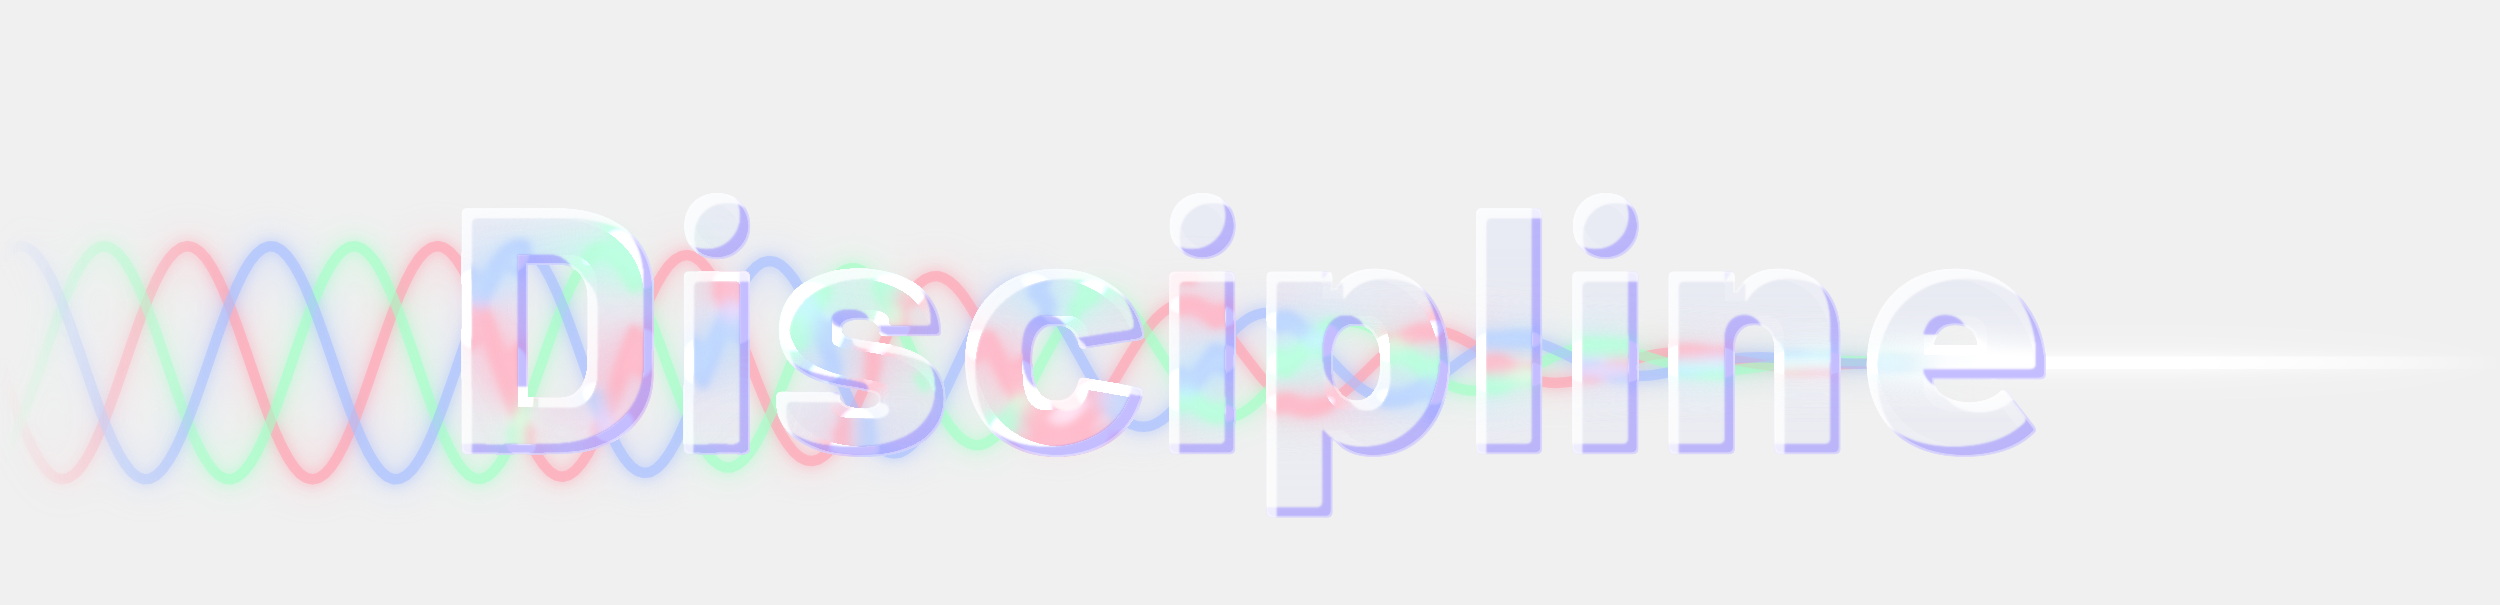
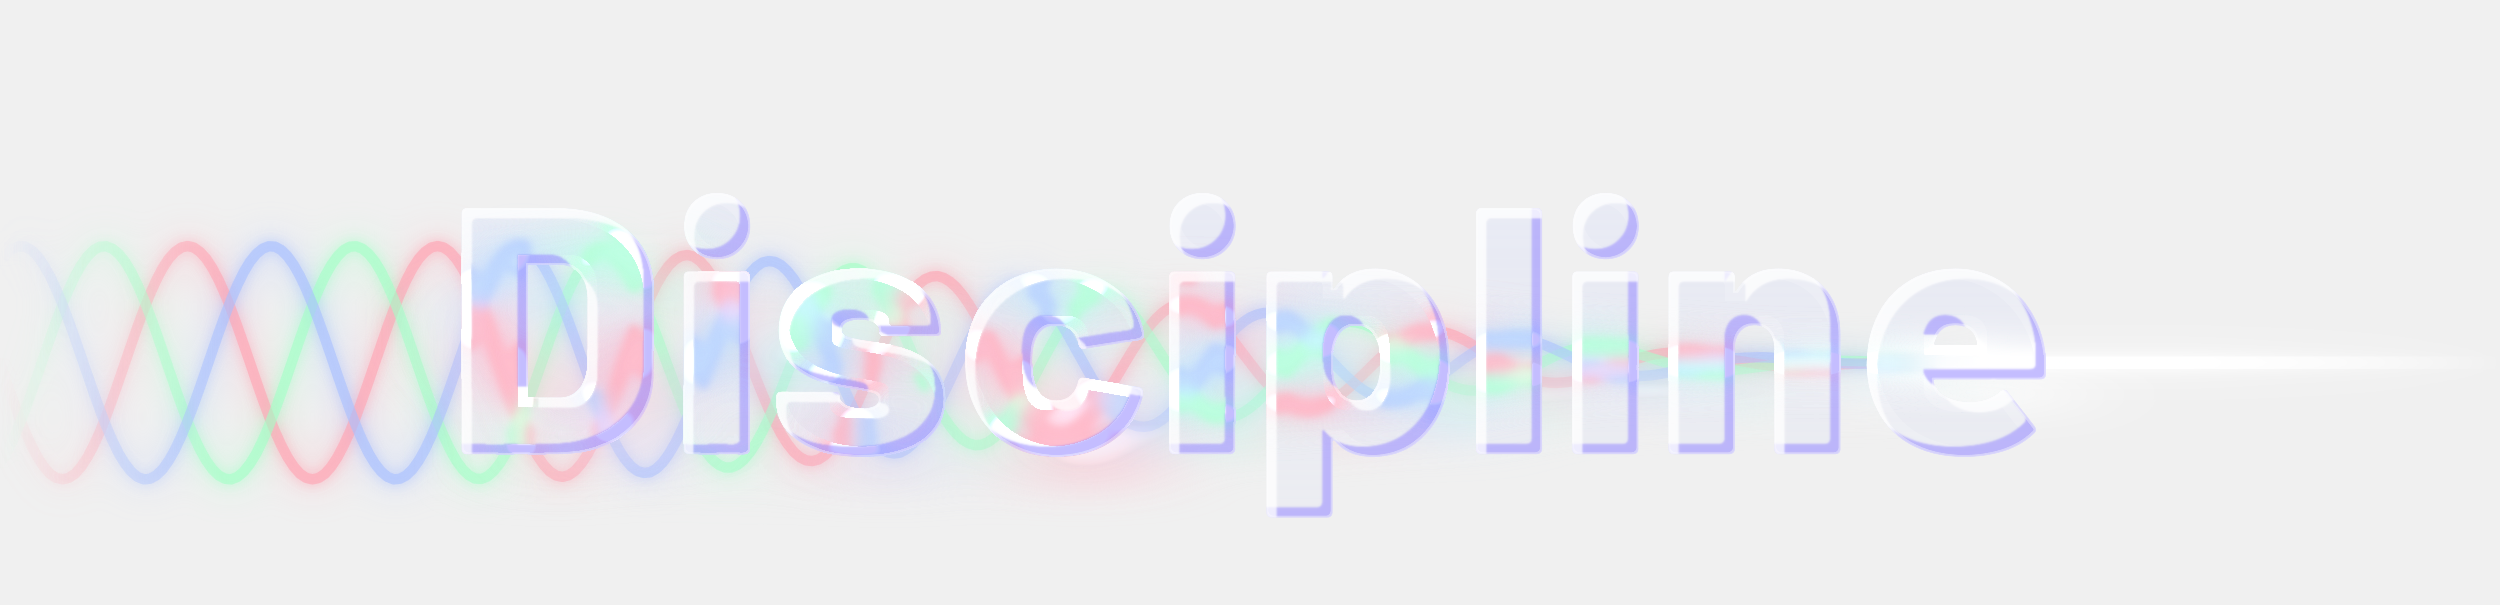
<svg xmlns="http://www.w3.org/2000/svg" width="1200" height="290" viewBox="0 0 1200 290" role="img" aria-label="Discipline">
  <defs>
    <path id="word" d="M221.6 215.5V102.4Q221.6 101.3 222.3 100.6Q222.9 99.9 224.1 99.9H267.5Q281.1 99.9 291.7 104.6Q302.2 109.3 308 118Q313.7 126.6 313.7 137.9V180Q313.7 191.3 308 199.9Q302.2 208.6 291.7 213.3Q281.1 218 267.5 218H224.1Q222.9 218 222.3 217.3Q221.6 216.7 221.6 215.5ZM254.1 190.8H268.7Q274.4 190.8 278.1 186.4Q281.8 181.9 282 174.6V143.3Q282 136 278.3 131.5Q274.6 127.1 268.5 127.1H254.1Q253.3 127.1 253.3 127.9V190Q253.3 190.8 254.1 190.8Z M328.4 108.5Q328.4 101.4 332.8 97Q337.3 92.6 344.2 92.6Q351.2 92.6 355.6 97Q360.1 101.4 360.1 108.5Q360.1 115.3 355.6 119.8Q351.2 124.4 344.2 124.4Q337.3 124.4 332.8 119.9Q328.4 115.4 328.4 108.5ZM328.2 215.5V132.8Q328.2 131.6 328.9 130.9Q329.6 130.3 330.7 130.3H357.4Q358.6 130.3 359.2 130.9Q359.9 131.6 359.9 132.8V215.5Q359.9 216.7 359.2 217.3Q358.6 218 357.4 218H330.7Q329.6 218 328.9 217.3Q328.2 216.7 328.2 215.5Z M372.6 192.2V190.7Q372.6 189.5 373.3 188.8Q373.9 188.1 375.1 188.1H400.4Q402.9 188.1 402.9 190Q402.9 192.7 405.9 194.4Q408.8 196.1 413.6 196.1Q417.3 196.1 419.6 195Q421.8 193.9 421.8 191.8Q421.8 189.5 419.1 188.6Q416.4 187.6 409.5 186.5Q403.1 185.6 398.1 184.4Q393 183.2 388.3 180.9Q373.8 173.8 373.8 158.6Q373.8 144.9 384.4 136.9Q395 128.9 412.4 128.9Q424.2 128.9 433.1 132.7Q441.9 136.5 446.8 143.4Q451.7 150.3 451.7 159.5Q451.7 161.3 449.2 161.3H424.7Q422.2 161.3 422.2 159.5Q422.2 156.6 419.6 155Q417.1 153.4 412.9 153.4Q409 153.4 406.6 154.6Q404.1 155.9 404.1 158.1Q404.1 160.8 407.3 161.8Q410.5 162.8 417.6 163.8Q418.5 164 424.1 164.9Q429.8 165.7 435 167.6Q444.1 170.8 448.9 176.4Q453.7 182.1 453.7 191.2Q453.7 205 442.9 212.2Q432.1 219.3 413.7 219.3Q394.7 219.3 383.6 211.9Q372.6 204.5 372.6 192.2Z M466.7 192.9Q463.3 184.3 463.3 173.6Q463.3 163.2 466.7 154.6Q471.4 142.6 482.2 135.8Q493 128.9 507.2 128.9Q521.5 128.9 532.6 136.1Q543.7 143.3 547.5 154.1Q548.7 157.1 549 160.5V161Q549 162.7 546.9 163.2L520.7 167.4H520.2Q518 167.4 517.8 165.2L517.2 162.8Q516.3 160 513.5 158Q510.8 156.1 507 156.1Q500.3 156.1 497.4 162.2Q495.4 166.4 495.4 173.8Q495.4 180.7 497.3 185.4Q500.1 192.2 507 192.2Q514.5 192.2 517.2 184.4L517.3 183.8Q517.8 180.9 520.2 181.4L546.5 185.8Q548.7 186.3 548.7 188.1Q548.7 190.2 547.5 193.7Q543.1 206 532.3 212.7Q521.4 219.3 507.2 219.3Q492.9 219.3 482.2 212.3Q471.6 205.3 466.7 192.9Z M561.4 108.5Q561.4 101.4 565.8 97Q570.3 92.6 577.2 92.6Q584.1 92.6 588.6 97Q593.1 101.4 593.1 108.5Q593.1 115.3 588.6 119.8Q584.1 124.4 577.2 124.4Q570.3 124.4 565.8 119.9Q561.4 115.4 561.4 108.5ZM561.2 215.5V132.8Q561.2 131.6 561.9 130.9Q562.5 130.3 563.7 130.3H590.4Q591.6 130.3 592.2 130.9Q592.9 131.6 592.9 132.8V215.5Q592.9 216.7 592.2 217.3Q591.6 218 590.4 218H563.7Q562.5 218 561.9 217.3Q561.2 216.7 561.2 215.5Z M695.8 174.5Q695.8 186.6 692.1 196.1Q688.1 206.4 679.5 212.9Q670.9 219.3 658.9 219.3Q646.6 219.3 640.7 211.6Q640.3 211.3 640 211.3Q639.6 211.4 639.6 211.9V245.8Q639.6 247 639 247.7Q638.3 248.4 637.1 248.4H610.5Q609.3 248.4 608.6 247.7Q607.9 247 607.9 245.8V132.8Q607.9 131.6 608.6 130.9Q609.3 130.3 610.5 130.3H637.1Q638.3 130.3 639 130.9Q639.6 131.6 639.6 132.8V137.9Q639.6 138.4 640 138.5Q640.3 138.7 640.7 138.2Q646.9 128.9 660.2 128.9Q671.5 128.9 680.6 136.1Q689.6 143.3 693.3 155.6Q695.8 164 695.8 174.5ZM662.6 174Q662.6 166.4 660.1 161.7Q657 156.1 651.1 156.1Q645.2 156.1 642.2 161.8Q639.6 166.5 639.6 174Q639.6 182.1 642.3 187Q645.4 192.2 651.1 192.2Q657.2 192.2 660.1 186.6Q662.6 181.7 662.6 174Z M708.5 215.5V102.4Q708.5 101.3 709.2 100.6Q709.8 99.9 711 99.9H737.7Q738.8 99.9 739.5 100.6Q740.2 101.3 740.2 102.4V215.5Q740.2 216.7 739.5 217.3Q738.8 218 737.7 218H711Q709.8 218 709.2 217.3Q708.5 216.7 708.5 215.5Z M754.9 108.5Q754.9 101.4 759.3 97Q763.8 92.6 770.7 92.6Q777.7 92.6 782.1 97Q786.6 101.4 786.6 108.5Q786.6 115.3 782.1 119.8Q777.7 124.4 770.7 124.4Q763.8 124.4 759.3 119.9Q754.9 115.4 754.9 108.5ZM754.7 215.5V132.8Q754.7 131.6 755.4 130.9Q756.1 130.3 757.2 130.3H783.9Q785.1 130.3 785.8 130.9Q786.4 131.6 786.4 132.8V215.5Q786.4 216.7 785.8 217.3Q785.1 218 783.9 218H757.2Q756.1 218 755.4 217.3Q754.7 216.7 754.7 215.5Z M883.4 160.5V215.5Q883.4 216.7 882.8 217.3Q882.1 218 880.9 218H854.2Q853.1 218 852.4 217.3Q851.7 216.7 851.7 215.5V167.4Q851.7 162.3 849.1 159.2Q846.5 156.1 842.3 156.1Q837.9 156.1 835.3 159.2Q832.7 162.3 832.7 167.4V215.5Q832.7 216.7 832 217.3Q831.3 218 830.1 218H803.5Q802.3 218 801.6 217.3Q800.9 216.7 800.9 215.5V132.8Q800.9 131.6 801.6 130.9Q802.3 130.3 803.5 130.3H830.1Q831.3 130.3 832 130.9Q832.7 131.6 832.7 132.8V138.9Q832.7 139.5 833 139.7Q833.3 139.9 833.5 139.4Q839.9 128.9 853.6 128.9Q862 128.9 868.8 132.6Q875.5 136.3 879.5 143.5Q883.4 150.7 883.4 160.5Z M982.1 175.5Q982.1 178.2 982 179.7Q982 182.1 979.4 182.1H928.8Q928.1 182.1 928.1 182.7Q928.1 184.3 929.5 186.3Q931.2 189.2 935.5 191.1Q939.8 193 945.2 193Q949.7 193 953.6 191.7Q957.5 190.3 960.2 187.8Q961 187.1 961.9 187.1Q963.1 187.1 963.7 188.1L976.6 204.5Q977.2 205.3 977.2 206.4Q977.2 207.4 976.4 208Q970.5 213.8 961.7 216.6Q952.9 219.3 942.8 219.3Q927.1 219.3 916 212.8Q904.9 206.2 899.8 194Q896.1 185.3 896.1 175.1Q896.1 164.5 899.1 156.3Q903.7 143.4 914.1 136.2Q924.6 128.9 938.8 128.9Q949.6 128.9 958.8 134Q968 139 973.9 147.9Q979.9 156.8 981.6 167.9Q982.1 171.6 982.1 175.5ZM929 162.8 928.3 164.7Q928.1 165.2 928.5 165.4Q928.8 165.7 929.2 165.7H948.4Q949.1 165.7 949.1 165Q949.1 164.3 948.6 162.8Q947.7 159.6 945.1 157.9Q942.5 156.1 938.6 156.1Q931.7 156.1 929 162.8Z" />
    <clipPath id="wordclip">
      <use href="#word" />
    </clipPath>
    <mask id="outside" maskUnits="userSpaceOnUse" x="0" y="0" width="1200" height="290">
      <rect width="1200" height="290" fill="#fff" />
      <use href="#word" fill="#000" />
    </mask>
    <linearGradient id="body" gradientUnits="userSpaceOnUse" x1="0" y1="88" x2="0" y2="253">
      <stop offset="0" stop-color="#cfd8ff" stop-opacity="0.26" />
      <stop offset="1" stop-color="#cfd8ff" stop-opacity="0.12" />
    </linearGradient>
    <linearGradient id="wavefade" gradientUnits="userSpaceOnUse" x1="0" y1="0" x2="1200" y2="0">
      <stop offset="0" stop-color="#fff" stop-opacity="0" />
      <stop offset="0.092" stop-color="#fff" />
      <stop offset="0.748" stop-color="#fff" />
      <stop offset="0.807" stop-color="#fff" stop-opacity="0" />
    </linearGradient>
    <linearGradient id="beamfade" gradientUnits="userSpaceOnUse" x1="0" y1="0" x2="1200" y2="0">
      <stop offset="0.748" stop-color="#fff" stop-opacity="0" />
      <stop offset="0.807" stop-color="#fff" />
      <stop offset="0.875" stop-color="#fff" />
      <stop offset="1" stop-color="#fff" stop-opacity="0" />
    </linearGradient>
    <mask id="wavemask" maskUnits="userSpaceOnUse" x="0" y="0" width="1200" height="290">
      <rect width="1200" height="290" fill="url(#wavefade)" />
    </mask>
    <mask id="beammask" maskUnits="userSpaceOnUse" x="0" y="0" width="1200" height="290">
      <rect width="1200" height="290" fill="url(#beamfade)" />
    </mask>
    <path id="w0" d="M0,174.1 L3,182.9 L6,191.4 L9,199.6 L12,207.1 L15,213.7 L18,219.4 L21,224.0 L24,227.4 L27,229.4 L30,230.1 L33,229.4 L36,227.4 L39,224.0 L42,219.4 L45,213.7 L48,207.1 L51,199.6 L54,191.4 L57,182.9 L60,174.1 L63,165.4 L66,156.8 L69,148.7 L72,141.2 L75,134.5 L78,128.8 L81,124.2 L84,120.9 L87,118.8 L90,118.1 L93,118.8 L96,120.9 L99,124.2 L102,128.8 L105,134.5 L108,141.2 L111,148.7 L114,156.8 L117,165.4 L120,174.1 L123,182.9 L126,191.4 L129,199.6 L132,207.1 L135,213.7 L138,219.4 L141,224.0 L144,227.4 L147,229.4 L150,230.1 L153,229.4 L156,227.4 L159,224.0 L162,219.4 L165,213.7 L168,207.1 L171,199.6 L174,191.4 L177,182.9 L180,174.1 L183,165.4 L186,156.8 L189,148.7 L192,141.2 L195,134.5 L198,128.8 L201,124.2 L204,120.9 L207,118.8 L210,118.1 L213,118.8 L216,120.9 L219,124.3 L222,128.9 L225,134.6 L228,141.3 L231,148.8 L234,156.9 L237,165.4 L240,174.1 L243,182.8 L246,191.3 L249,199.3 L252,206.7 L255,213.2 L258,218.8 L261,223.2 L264,226.4 L267,228.3 L270,228.9 L273,228.1 L276,226.0 L279,222.6 L282,218.1 L285,212.4 L288,205.9 L291,198.6 L294,190.7 L297,182.5 L300,174.1 L303,165.8 L306,157.7 L309,150.1 L312,143.1 L315,136.9 L318,131.7 L321,127.5 L324,124.6 L327,122.9 L330,122.4 L333,123.2 L336,125.3 L339,128.6 L342,132.9 L345,138.3 L348,144.4 L351,151.3 L354,158.7 L357,166.3 L360,174.1 L363,181.9 L366,189.3 L369,196.4 L372,202.8 L375,208.4 L378,213.1 L381,216.9 L384,219.5 L387,221.0 L390,221.3 L393,220.5 L396,218.5 L399,215.5 L402,211.5 L405,206.6 L408,201.0 L411,194.7 L414,188.1 L417,181.1 L420,174.1 L423,167.2 L426,160.6 L429,154.3 L432,148.6 L435,143.7 L438,139.5 L441,136.3 L444,134.0 L447,132.8 L450,132.5 L453,133.4 L456,135.2 L459,137.9 L462,141.5 L465,145.8 L468,150.8 L471,156.2 L474,162.1 L477,168.1 L480,174.1 L483,180.1 L486,185.8 L489,191.2 L492,196.0 L495,200.2 L498,203.7 L501,206.4 L504,208.3 L507,209.2 L510,209.4 L513,208.6 L516,207.0 L519,204.6 L522,201.5 L525,197.9 L528,193.7 L531,189.1 L534,184.2 L537,179.2 L540,174.1 L543,169.2 L546,164.5 L549,160.1 L552,156.2 L555,152.8 L558,150.0 L561,147.9 L564,146.4 L567,145.7 L570,145.7 L573,146.4 L576,147.7 L579,149.7 L582,152.2 L585,155.2 L588,158.6 L591,162.3 L594,166.2 L597,170.2 L600,174.1 L603,178.0 L606,181.7 L609,185.0 L612,188.1 L615,190.7 L618,192.8 L621,194.3 L624,195.4 L627,195.9 L630,195.8 L633,195.2 L636,194.1 L639,192.6 L642,190.6 L645,188.3 L648,185.7 L651,182.9 L654,180.0 L657,177.1 L660,174.1 L663,171.3 L666,168.6 L669,166.2 L672,164.1 L675,162.3 L678,160.8 L681,159.7 L684,159.1 L687,158.8 L690,158.9 L693,159.4 L696,160.2 L699,161.4 L702,162.8 L705,164.4 L708,166.2 L711,168.2 L714,170.2 L717,172.2 L720,174.1 L723,176.0 L726,177.7 L729,179.3 L732,180.7 L735,181.8 L738,182.7 L741,183.3 L744,183.7 L747,183.8 L750,183.6 L753,183.3 L756,182.7 L759,181.9 L762,181.0 L765,179.9 L768,178.8 L771,177.6 L774,176.4 L777,175.3 L780,174.1 L783,173.1 L786,172.1 L789,171.3 L792,170.6 L795,170.0 L798,169.6 L801,169.3 L804,169.2 L807,169.2 L810,169.3 L813,169.6 L816,169.9 L819,170.4 L822,170.9 L825,171.4 L828,172.0 L831,172.6 L834,173.1 L837,173.6 L840,174.1 L843,174.6 L846,175.0 L849,175.3 L852,175.5 L855,175.7 L858,175.8 L861,175.8 L864,175.8 L867,175.8 L870,175.7 L873,175.5 L876,175.4 L879,175.2 L882,175.0 L885,174.8 L888,174.7 L891,174.5 L894,174.4 L897,174.2 L900,174.1 L903,174.1 L906,174.0 L909,174.0 L912,174.0 L915,174.0 L918,174.0 L921,174.0 L924,174.0 L927,174.1 L930,174.1 L933,174.1 L936,174.1 L939,174.1 L942,174.1 L945,174.1 L948,174.1 L951,174.1 L954,174.1 L957,174.1 L960,174.1 L963,174.1 L966,174.1 L969,174.1 L972,174.1 L975,174.1 L978,174.1 L981,174.1 L984,174.1 L987,174.1 L990,174.1 L993,174.1 L996,174.1 L999,174.1 L1002,174.1 L1005,174.1 L1008,174.1 L1011,174.1 L1014,174.1 L1017,174.1 L1020,174.1 L1023,174.1 L1026,174.1 L1029,174.1 L1032,174.1 L1035,174.1 L1038,174.1 L1041,174.1 L1044,174.1 L1047,174.1 L1050,174.1 L1053,174.1 L1056,174.1 L1059,174.1 L1062,174.1 L1065,174.1 L1068,174.1 L1071,174.1 L1074,174.1 L1077,174.1 L1080,174.1 L1083,174.1 L1086,174.1 L1089,174.1 L1092,174.1 L1095,174.1 L1098,174.1 L1101,174.1 L1104,174.1 L1107,174.1 L1110,174.1 L1113,174.1 L1116,174.1 L1119,174.1 L1122,174.1 L1125,174.1 L1128,174.1 L1131,174.1 L1134,174.1 L1137,174.1 L1140,174.1 L1143,174.1 L1146,174.1 L1149,174.1 L1152,174.1 L1155,174.1 L1158,174.1 L1161,174.1 L1164,174.1 L1167,174.1 L1170,174.1 L1173,174.1 L1176,174.1 L1179,174.1 L1182,174.1 L1185,174.1 L1188,174.1 L1191,174.1 L1194,174.1 L1197,174.1 L1200,174.1 L1203,174.1" />
    <path id="w1" d="M0,222.6 L3,217.7 L6,211.6 L9,204.6 L12,196.9 L15,188.6 L18,180.0 L21,171.2 L24,162.5 L27,154.1 L30,146.1 L33,138.9 L36,132.5 L39,127.2 L42,123.0 L45,120.0 L48,118.4 L51,118.2 L54,119.4 L57,121.9 L60,125.6 L63,130.6 L66,136.7 L69,143.6 L72,151.4 L75,159.6 L78,168.3 L81,177.1 L84,185.8 L87,194.2 L90,202.1 L93,209.4 L96,215.8 L99,221.1 L102,225.3 L105,228.2 L108,229.8 L111,230.1 L114,228.9 L117,226.4 L120,222.6 L123,217.7 L126,211.6 L129,204.6 L132,196.9 L135,188.6 L138,180.0 L141,171.2 L144,162.5 L147,154.1 L150,146.1 L153,138.9 L156,132.5 L159,127.2 L162,123.0 L165,120.0 L168,118.4 L171,118.2 L174,119.4 L177,121.9 L180,125.6 L183,130.6 L186,136.7 L189,143.6 L192,151.4 L195,159.6 L198,168.3 L201,177.1 L204,185.8 L207,194.2 L210,202.1 L213,209.4 L216,215.7 L219,221.1 L222,225.2 L225,228.1 L228,229.7 L231,229.9 L234,228.7 L237,226.1 L240,222.3 L243,217.3 L246,211.3 L249,204.3 L252,196.6 L255,188.4 L258,179.9 L261,171.3 L264,162.7 L267,154.5 L270,146.7 L273,139.7 L276,133.6 L279,128.5 L282,124.5 L285,121.8 L288,120.4 L291,120.3 L294,121.6 L297,124.1 L300,127.8 L303,132.7 L306,138.6 L309,145.3 L312,152.7 L315,160.5 L318,168.7 L321,176.9 L324,185.0 L327,192.7 L330,200.0 L333,206.6 L336,212.3 L339,217.0 L342,220.7 L345,223.1 L348,224.4 L351,224.4 L354,223.1 L357,220.7 L360,217.1 L363,212.5 L366,207.0 L369,200.8 L372,193.9 L375,186.7 L378,179.2 L381,171.6 L384,164.2 L387,157.1 L390,150.5 L393,144.6 L396,139.4 L399,135.2 L402,132.0 L405,129.8 L408,128.8 L411,128.8 L414,130.0 L417,132.3 L420,135.6 L423,139.8 L426,144.7 L429,150.4 L432,156.5 L435,163.0 L438,169.7 L441,176.4 L444,182.9 L447,189.1 L450,194.9 L453,200.1 L456,204.6 L459,208.2 L462,211.0 L465,212.8 L468,213.7 L471,213.5 L474,212.4 L477,210.3 L480,207.5 L483,203.8 L486,199.4 L489,194.6 L492,189.3 L495,183.7 L498,178.0 L501,172.2 L504,166.7 L507,161.4 L510,156.5 L513,152.2 L516,148.5 L519,145.4 L522,143.2 L525,141.7 L528,141.1 L531,141.3 L534,142.3 L537,144.1 L540,146.5 L543,149.6 L546,153.3 L549,157.3 L552,161.7 L555,166.3 L558,171.0 L561,175.7 L564,180.2 L567,184.5 L570,188.4 L573,191.8 L576,194.8 L579,197.1 L582,198.9 L585,200.0 L588,200.4 L591,200.2 L594,199.3 L597,197.8 L600,195.8 L603,193.3 L606,190.4 L609,187.2 L612,183.8 L615,180.2 L618,176.5 L621,172.9 L624,169.5 L627,166.2 L630,163.3 L633,160.7 L636,158.5 L639,156.8 L642,155.5 L645,154.8 L648,154.5 L651,154.8 L654,155.5 L657,156.7 L660,158.2 L663,160.1 L666,162.3 L669,164.6 L672,167.2 L675,169.8 L678,172.4 L681,175.0 L684,177.4 L687,179.7 L690,181.8 L693,183.5 L696,185.0 L699,186.1 L702,186.9 L705,187.4 L708,187.5 L711,187.2 L714,186.7 L717,185.8 L720,184.7 L723,183.4 L726,182.0 L729,180.3 L732,178.7 L735,176.9 L738,175.2 L741,173.6 L744,172.1 L747,170.6 L750,169.4 L753,168.3 L756,167.5 L759,166.8 L762,166.4 L765,166.2 L768,166.2 L771,166.4 L774,166.8 L777,167.4 L780,168.1 L783,168.9 L786,169.8 L789,170.7 L792,171.7 L795,172.6 L798,173.5 L801,174.4 L804,175.2 L807,175.9 L810,176.5 L813,177.0 L816,177.4 L819,177.7 L822,177.8 L825,177.8 L828,177.8 L831,177.6 L834,177.4 L837,177.1 L840,176.7 L843,176.3 L846,175.9 L849,175.5 L852,175.1 L855,174.7 L858,174.4 L861,174.0 L864,173.8 L867,173.5 L870,173.4 L873,173.2 L876,173.2 L879,173.1 L882,173.1 L885,173.2 L888,173.3 L891,173.3 L894,173.4 L897,173.5 L900,173.7 L903,173.8 L906,173.9 L909,173.9 L912,174.0 L915,174.1 L918,174.1 L921,174.1 L924,174.2 L927,174.2 L930,174.2 L933,174.2 L936,174.1 L939,174.1 L942,174.1 L945,174.1 L948,174.1 L951,174.1 L954,174.1 L957,174.1 L960,174.1 L963,174.1 L966,174.1 L969,174.1 L972,174.1 L975,174.1 L978,174.1 L981,174.1 L984,174.1 L987,174.1 L990,174.1 L993,174.1 L996,174.1 L999,174.1 L1002,174.1 L1005,174.1 L1008,174.1 L1011,174.1 L1014,174.1 L1017,174.1 L1020,174.1 L1023,174.1 L1026,174.1 L1029,174.1 L1032,174.1 L1035,174.1 L1038,174.1 L1041,174.1 L1044,174.1 L1047,174.1 L1050,174.1 L1053,174.1 L1056,174.1 L1059,174.1 L1062,174.1 L1065,174.1 L1068,174.1 L1071,174.1 L1074,174.1 L1077,174.1 L1080,174.1 L1083,174.1 L1086,174.1 L1089,174.1 L1092,174.1 L1095,174.1 L1098,174.1 L1101,174.1 L1104,174.1 L1107,174.1 L1110,174.1 L1113,174.1 L1116,174.1 L1119,174.1 L1122,174.1 L1125,174.1 L1128,174.1 L1131,174.1 L1134,174.1 L1137,174.1 L1140,174.1 L1143,174.1 L1146,174.1 L1149,174.1 L1152,174.1 L1155,174.1 L1158,174.1 L1161,174.1 L1164,174.1 L1167,174.1 L1170,174.1 L1173,174.1 L1176,174.1 L1179,174.1 L1182,174.1 L1185,174.1 L1188,174.1 L1191,174.1 L1194,174.1 L1197,174.1 L1200,174.1 L1203,174.1" />
    <path id="w2" d="M0,125.6 L3,121.9 L6,119.4 L9,118.2 L12,118.4 L15,120.0 L18,123.0 L21,127.2 L24,132.5 L27,138.9 L30,146.1 L33,154.1 L36,162.5 L39,171.2 L42,180.0 L45,188.6 L48,196.9 L51,204.6 L54,211.6 L57,217.7 L60,222.6 L63,226.4 L66,228.9 L69,230.1 L72,229.8 L75,228.2 L78,225.3 L81,221.1 L84,215.8 L87,209.4 L90,202.1 L93,194.2 L96,185.8 L99,177.1 L102,168.3 L105,159.6 L108,151.4 L111,143.6 L114,136.7 L117,130.6 L120,125.6 L123,121.9 L126,119.4 L129,118.2 L132,118.4 L135,120.0 L138,123.0 L141,127.2 L144,132.5 L147,138.9 L150,146.1 L153,154.1 L156,162.5 L159,171.2 L162,180.0 L165,188.6 L168,196.9 L171,204.6 L174,211.6 L177,217.7 L180,222.6 L183,226.4 L186,228.9 L189,230.1 L192,229.8 L195,228.2 L198,225.3 L201,221.1 L204,215.8 L207,209.4 L210,202.1 L213,194.2 L216,185.8 L219,177.1 L222,168.3 L225,159.7 L228,151.4 L231,143.7 L234,136.8 L237,130.9 L240,126.0 L243,122.3 L246,119.8 L249,118.8 L252,119.1 L255,120.8 L258,123.7 L261,127.9 L264,133.3 L267,139.6 L270,146.7 L273,154.5 L276,162.8 L279,171.3 L282,179.8 L285,188.2 L288,196.1 L291,203.5 L294,210.1 L297,215.8 L300,220.4 L303,223.9 L306,226.1 L309,227.0 L312,226.7 L315,225.0 L318,222.1 L321,218.0 L324,212.9 L327,206.8 L330,200.0 L333,192.6 L336,184.8 L339,176.8 L342,168.8 L345,161.0 L348,153.6 L351,146.7 L354,140.6 L357,135.4 L360,131.2 L363,128.0 L366,126.0 L369,125.3 L372,125.7 L375,127.3 L378,130.1 L381,133.9 L384,138.7 L387,144.3 L390,150.5 L393,157.3 L396,164.4 L399,171.7 L402,179.0 L405,186.0 L408,192.7 L411,198.8 L414,204.3 L417,208.9 L420,212.7 L423,215.4 L426,217.1 L429,217.7 L432,217.3 L435,215.7 L438,213.2 L441,209.8 L444,205.5 L447,200.5 L450,194.9 L453,188.9 L456,182.7 L459,176.3 L462,169.9 L465,163.8 L468,158.0 L471,152.7 L474,148.0 L477,144.0 L480,140.8 L483,138.5 L486,137.1 L489,136.7 L492,137.2 L495,138.5 L498,140.8 L501,143.8 L504,147.5 L507,151.8 L510,156.5 L513,161.6 L516,167.0 L519,172.3 L522,177.7 L525,182.8 L528,187.6 L531,192.0 L534,195.9 L537,199.2 L540,201.7 L543,203.6 L546,204.6 L549,204.9 L552,204.5 L555,203.3 L558,201.4 L561,198.9 L564,195.8 L567,192.3 L570,188.4 L573,184.2 L576,179.9 L579,175.6 L582,171.3 L585,167.2 L588,163.4 L591,159.9 L594,156.9 L597,154.4 L600,152.4 L603,151.1 L606,150.3 L609,150.1 L612,150.6 L615,151.6 L618,153.1 L621,155.1 L624,157.5 L627,160.3 L630,163.3 L633,166.5 L636,169.8 L639,173.1 L642,176.3 L645,179.3 L648,182.1 L651,184.7 L654,186.9 L657,188.7 L660,190.1 L663,191.0 L666,191.5 L669,191.5 L672,191.2 L675,190.4 L678,189.2 L681,187.7 L684,185.9 L687,183.9 L690,181.8 L693,179.5 L696,177.2 L699,174.9 L702,172.7 L705,170.6 L708,168.7 L711,167.0 L714,165.5 L717,164.4 L720,163.5 L723,163.0 L726,162.7 L729,162.7 L732,163.1 L735,163.7 L738,164.5 L741,165.5 L744,166.7 L747,168.0 L750,169.4 L753,170.8 L756,172.3 L759,173.7 L762,175.0 L765,176.3 L768,177.4 L771,178.3 L774,179.1 L777,179.8 L780,180.2 L783,180.4 L786,180.5 L789,180.4 L792,180.2 L795,179.8 L798,179.3 L801,178.7 L804,178.0 L807,177.3 L810,176.5 L813,175.8 L816,175.1 L819,174.4 L822,173.7 L825,173.1 L828,172.6 L831,172.2 L834,171.9 L837,171.7 L840,171.6 L843,171.5 L846,171.5 L849,171.6 L852,171.8 L855,172.0 L858,172.3 L861,172.5 L864,172.8 L867,173.1 L870,173.4 L873,173.6 L876,173.9 L879,174.1 L882,174.2 L885,174.4 L888,174.5 L891,174.6 L894,174.6 L897,174.6 L900,174.6 L903,174.6 L906,174.5 L909,174.5 L912,174.4 L915,174.4 L918,174.3 L921,174.3 L924,174.2 L927,174.2 L930,174.2 L933,174.1 L936,174.1 L939,174.1 L942,174.1 L945,174.1 L948,174.1 L951,174.1 L954,174.1 L957,174.1 L960,174.1 L963,174.1 L966,174.1 L969,174.1 L972,174.1 L975,174.1 L978,174.1 L981,174.1 L984,174.1 L987,174.1 L990,174.1 L993,174.1 L996,174.1 L999,174.1 L1002,174.1 L1005,174.1 L1008,174.1 L1011,174.1 L1014,174.1 L1017,174.1 L1020,174.1 L1023,174.1 L1026,174.1 L1029,174.1 L1032,174.1 L1035,174.1 L1038,174.1 L1041,174.1 L1044,174.1 L1047,174.1 L1050,174.1 L1053,174.1 L1056,174.1 L1059,174.1 L1062,174.1 L1065,174.1 L1068,174.1 L1071,174.1 L1074,174.1 L1077,174.1 L1080,174.1 L1083,174.1 L1086,174.1 L1089,174.1 L1092,174.1 L1095,174.1 L1098,174.1 L1101,174.1 L1104,174.1 L1107,174.1 L1110,174.1 L1113,174.1 L1116,174.1 L1119,174.1 L1122,174.1 L1125,174.1 L1128,174.1 L1131,174.1 L1134,174.1 L1137,174.1 L1140,174.1 L1143,174.1 L1146,174.1 L1149,174.1 L1152,174.1 L1155,174.1 L1158,174.1 L1161,174.1 L1164,174.1 L1167,174.1 L1170,174.1 L1173,174.1 L1176,174.1 L1179,174.1 L1182,174.1 L1185,174.1 L1188,174.1 L1191,174.1 L1194,174.1 L1197,174.1 L1200,174.1 L1203,174.1" />
    <path id="beam" d="M0,174.1 H1200" />
    <g id="light">
      <g fill="none" stroke-width="5" stroke-linecap="round" stroke-linejoin="round" stroke-opacity="0.6" mask="url(#wavemask)">
        <use href="#w0" stroke="#ffa3b3" />
        <use href="#w1" stroke="#a3ffc6" />
        <use href="#w2" stroke="#a9c0ff" />
      </g>
      <use href="#beam" fill="none" stroke="#ffffff" stroke-width="6" stroke-linecap="round" mask="url(#beammask)" />
    </g>
    <g id="lightin">
      <g fill="none" stroke-width="7.5" stroke-linecap="round" stroke-linejoin="round" stroke-opacity="0.6" mask="url(#wavemask)">
        <use href="#w0" stroke="#ffa3b3" />
        <use href="#w1" stroke="#a3ffc6" />
        <use href="#w2" stroke="#a9c0ff" />
      </g>
      <use href="#beam" fill="none" stroke="#ffffff" stroke-width="9" stroke-linecap="round" mask="url(#beammask)" />
    </g>
    <filter id="glow" filterUnits="userSpaceOnUse" x="0" y="0" width="1200" height="290" color-interpolation-filters="sRGB">
      <feGaussianBlur in="SourceGraphic" stdDeviation="9" result="wideRaw" />
      <feComponentTransfer in="wideRaw" result="wide">
        <feFuncA type="linear" slope="1.0" />
      </feComponentTransfer>
      <feGaussianBlur in="SourceGraphic" stdDeviation="3" result="tight" />
      <feMerge>
        <feMergeNode in="wide" />
        <feMergeNode in="tight" />
        <feMergeNode in="SourceGraphic" />
      </feMerge>
    </filter>
    <filter id="glass" filterUnits="userSpaceOnUse" x="0" y="0" width="1200" height="290" color-interpolation-filters="sRGB">
      <feColorMatrix in="SourceAlpha" type="matrix" values="0 0 0 0 0  0 0 0 0 0  0 0 0 0 0  0 0 0 30 0" result="mask" />
      <feComponentTransfer in="SourceGraphic" result="light">
        <feFuncA type="linear" slope="1.4" intercept="-0.1" />
      </feComponentTransfer>
      <feFlood flood-color="rgb(128,128,128)" result="mx0" />
      <feOffset in="mask" dx="10.0" dy="0.0" result="mxL4s" />
      <feComposite in="mask" in2="mxL4s" operator="out" result="mxL4b" />
      <feFlood flood-color="rgb(156, 128, 128)" />
      <feComposite in2="mxL4b" operator="in" result="mxL4" />
      <feOffset in="mask" dx="7.5" dy="0.0" result="mxL3s" />
      <feComposite in="mask" in2="mxL3s" operator="out" result="mxL3b" />
      <feFlood flood-color="rgb(192, 128, 128)" />
      <feComposite in2="mxL3b" operator="in" result="mxL3" />
      <feOffset in="mask" dx="5.0" dy="0.0" result="mxL2s" />
      <feComposite in="mask" in2="mxL2s" operator="out" result="mxL2b" />
      <feFlood flood-color="rgb(227, 128, 128)" />
      <feComposite in2="mxL2b" operator="in" result="mxL2" />
      <feOffset in="mask" dx="2.5" dy="0.0" result="mxL1s" />
      <feComposite in="mask" in2="mxL1s" operator="out" result="mxL1b" />
      <feFlood flood-color="rgb(255, 128, 128)" />
      <feComposite in2="mxL1b" operator="in" result="mxL1" />
      <feOffset in="mask" dx="-10.0" dy="0.0" result="mxR4s" />
      <feComposite in="mask" in2="mxR4s" operator="out" result="mxR4b" />
      <feFlood flood-color="rgb(100, 128, 128)" />
      <feComposite in2="mxR4b" operator="in" result="mxR4" />
      <feOffset in="mask" dx="-7.5" dy="0.0" result="mxR3s" />
      <feComposite in="mask" in2="mxR3s" operator="out" result="mxR3b" />
      <feFlood flood-color="rgb(64, 128, 128)" />
      <feComposite in2="mxR3b" operator="in" result="mxR3" />
      <feOffset in="mask" dx="-5.0" dy="0.0" result="mxR2s" />
      <feComposite in="mask" in2="mxR2s" operator="out" result="mxR2b" />
      <feFlood flood-color="rgb(29, 128, 128)" />
      <feComposite in2="mxR2b" operator="in" result="mxR2" />
      <feOffset in="mask" dx="-2.5" dy="0.0" result="mxR1s" />
      <feComposite in="mask" in2="mxR1s" operator="out" result="mxR1b" />
      <feFlood flood-color="rgb(1, 128, 128)" />
      <feComposite in2="mxR1b" operator="in" result="mxR1" />
      <feMerge result="mx">
        <feMergeNode in="mx0" />
        <feMergeNode in="mxL4" />
        <feMergeNode in="mxL3" />
        <feMergeNode in="mxL2" />
        <feMergeNode in="mxL1" />
        <feMergeNode in="mxR4" />
        <feMergeNode in="mxR3" />
        <feMergeNode in="mxR2" />
        <feMergeNode in="mxR1" />
      </feMerge>
      <feFlood flood-color="rgb(128,128,128)" result="my0" />
      <feOffset in="mask" dx="0.0" dy="10.0" result="myT4s" />
      <feComposite in="mask" in2="myT4s" operator="out" result="myT4b" />
      <feFlood flood-color="rgb(128, 156, 128)" />
      <feComposite in2="myT4b" operator="in" result="myT4" />
      <feOffset in="mask" dx="0.0" dy="7.5" result="myT3s" />
      <feComposite in="mask" in2="myT3s" operator="out" result="myT3b" />
      <feFlood flood-color="rgb(128, 192, 128)" />
      <feComposite in2="myT3b" operator="in" result="myT3" />
      <feOffset in="mask" dx="0.0" dy="5.0" result="myT2s" />
      <feComposite in="mask" in2="myT2s" operator="out" result="myT2b" />
      <feFlood flood-color="rgb(128, 227, 128)" />
      <feComposite in2="myT2b" operator="in" result="myT2" />
      <feOffset in="mask" dx="0.0" dy="2.5" result="myT1s" />
      <feComposite in="mask" in2="myT1s" operator="out" result="myT1b" />
      <feFlood flood-color="rgb(128, 255, 128)" />
      <feComposite in2="myT1b" operator="in" result="myT1" />
      <feOffset in="mask" dx="0.0" dy="-10.0" result="myB4s" />
      <feComposite in="mask" in2="myB4s" operator="out" result="myB4b" />
      <feFlood flood-color="rgb(128, 100, 128)" />
      <feComposite in2="myB4b" operator="in" result="myB4" />
      <feOffset in="mask" dx="0.0" dy="-7.5" result="myB3s" />
      <feComposite in="mask" in2="myB3s" operator="out" result="myB3b" />
      <feFlood flood-color="rgb(128, 64, 128)" />
      <feComposite in2="myB3b" operator="in" result="myB3" />
      <feOffset in="mask" dx="0.0" dy="-5.0" result="myB2s" />
      <feComposite in="mask" in2="myB2s" operator="out" result="myB2b" />
      <feFlood flood-color="rgb(128, 29, 128)" />
      <feComposite in2="myB2b" operator="in" result="myB2" />
      <feOffset in="mask" dx="0.0" dy="-2.5" result="myB1s" />
      <feComposite in="mask" in2="myB1s" operator="out" result="myB1b" />
      <feFlood flood-color="rgb(128, 1, 128)" />
      <feComposite in2="myB1b" operator="in" result="myB1" />
      <feMerge result="my">
        <feMergeNode in="my0" />
        <feMergeNode in="myT4" />
        <feMergeNode in="myT3" />
        <feMergeNode in="myT2" />
        <feMergeNode in="myT1" />
        <feMergeNode in="myB4" />
        <feMergeNode in="myB3" />
        <feMergeNode in="myB2" />
        <feMergeNode in="myB1" />
      </feMerge>
      <feColorMatrix in="mx" type="matrix" values="1 0 0 0 0  0 0 0 0 0  0 0 0 0 0  0 0 0 0 1" result="mxR" />
      <feColorMatrix in="my" type="matrix" values="0 0 0 0 0  0 1 0 0 0  0 0 0 0 0  0 0 0 0 1" result="myG" />
      <feComposite in="mxR" in2="myG" operator="arithmetic" k1="0" k2="1" k3="1" k4="0" result="rawmap" />
      <feGaussianBlur in="rawmap" stdDeviation="1.2" result="dmap" />
      <feDisplacementMap in="light" in2="dmap" scale="24" xChannelSelector="R" yChannelSelector="G" result="bent" />
      <feGaussianBlur in="bent" stdDeviation="1.8" result="frost" />
      <feColorMatrix in="bent" type="matrix" values="1.15 0 0 0 0  0 1.15 0 0 0  0 0 1.15 0 0  0 0 0 1.9 0" result="hot" />
      <feGaussianBlur in="hot" stdDeviation="6 3.5" result="bloomA0" />
      <feComponentTransfer in="bloomA0" result="bloomA">
        <feFuncA type="linear" slope="0.9" />
      </feComponentTransfer>
      <feGaussianBlur in="hot" stdDeviation="26 9" result="bloomB0" />
      <feComponentTransfer in="bloomB0" result="bloomB">
        <feFuncA type="linear" slope="2.1" />
      </feComponentTransfer>
      <feOffset in="mask" dx="5" dy="5" result="sTL" />
      <feComposite in="mask" in2="sTL" operator="out" result="litRaw" />
      <feGaussianBlur in="litRaw" stdDeviation="0.6" result="litShape" />
      <feFlood flood-color="#ffffff" flood-opacity="0.75" />
      <feComposite in2="litShape" operator="in" result="lit" />
      <feOffset in="mask" dx="-5" dy="-5" result="sBR" />
      <feComposite in="mask" in2="sBR" operator="out" result="shadeRaw" />
      <feGaussianBlur in="shadeRaw" stdDeviation="0.6" result="shadeShape" />
      <feFlood flood-color="#8a7dff" flood-opacity="0.5" />
      <feComposite in2="shadeShape" operator="in" result="shade" />
      <feMorphology in="mask" operator="erode" radius="5" result="core" />
      <feComposite in="mask" in2="core" operator="out" result="edgeShape" />
      <feFlood flood-color="#ffffff" flood-opacity="0.16" />
      <feComposite in2="edgeShape" operator="in" result="edge" />
      <feComposite in="bloomA" in2="edgeShape" operator="in" result="catchRaw" />
      <feComponentTransfer in="catchRaw" result="catch">
        <feFuncA type="linear" slope="2.8" />
      </feComponentTransfer>
      <feMorphology in="mask" operator="erode" radius="0.9" result="inner" />
      <feComposite in="mask" in2="inner" operator="out" result="rimShape" />
      <feFlood flood-color="#ffffff" flood-opacity="0.35" />
      <feComposite in2="rimShape" operator="in" result="rim" />
      <feMerge result="inside">
        <feMergeNode in="bloomB" />
        <feMergeNode in="frost" />
        <feMergeNode in="bloomA" />
        <feMergeNode in="catch" />
        <feMergeNode in="edge" />
        <feMergeNode in="shade" />
        <feMergeNode in="lit" />
        <feMergeNode in="rim" />
      </feMerge>
      <feComposite in="inside" in2="mask" operator="in" result="insideClip" />
+       <feOffset in="bloomB" dx="12" dy="14" result="castRaw" />
+       <feComposite in="castRaw" in2="mask" operator="out" result="castOut" />
+       <feComponentTransfer in="castOut" result="cast">
+         <feFuncA type="linear" slope="0.55" />
+       </feComponentTransfer>
      <feMerge>
+         <feMergeNode in="cast" />
        <feMergeNode in="insideClip" />
      </feMerge>
    </filter>
  </defs>
  <g mask="url(#outside)">
    <g filter="url(#glow)">
      <use href="#light" />
    </g>
  </g>
  <use href="#word" fill="url(#body)" />
  <g filter="url(#glass)">
    <use href="#word" fill="#fff" fill-opacity="0.05" />
    <g clip-path="url(#wordclip)">
      <use href="#lightin" />
    </g>
  </g>
</svg>
